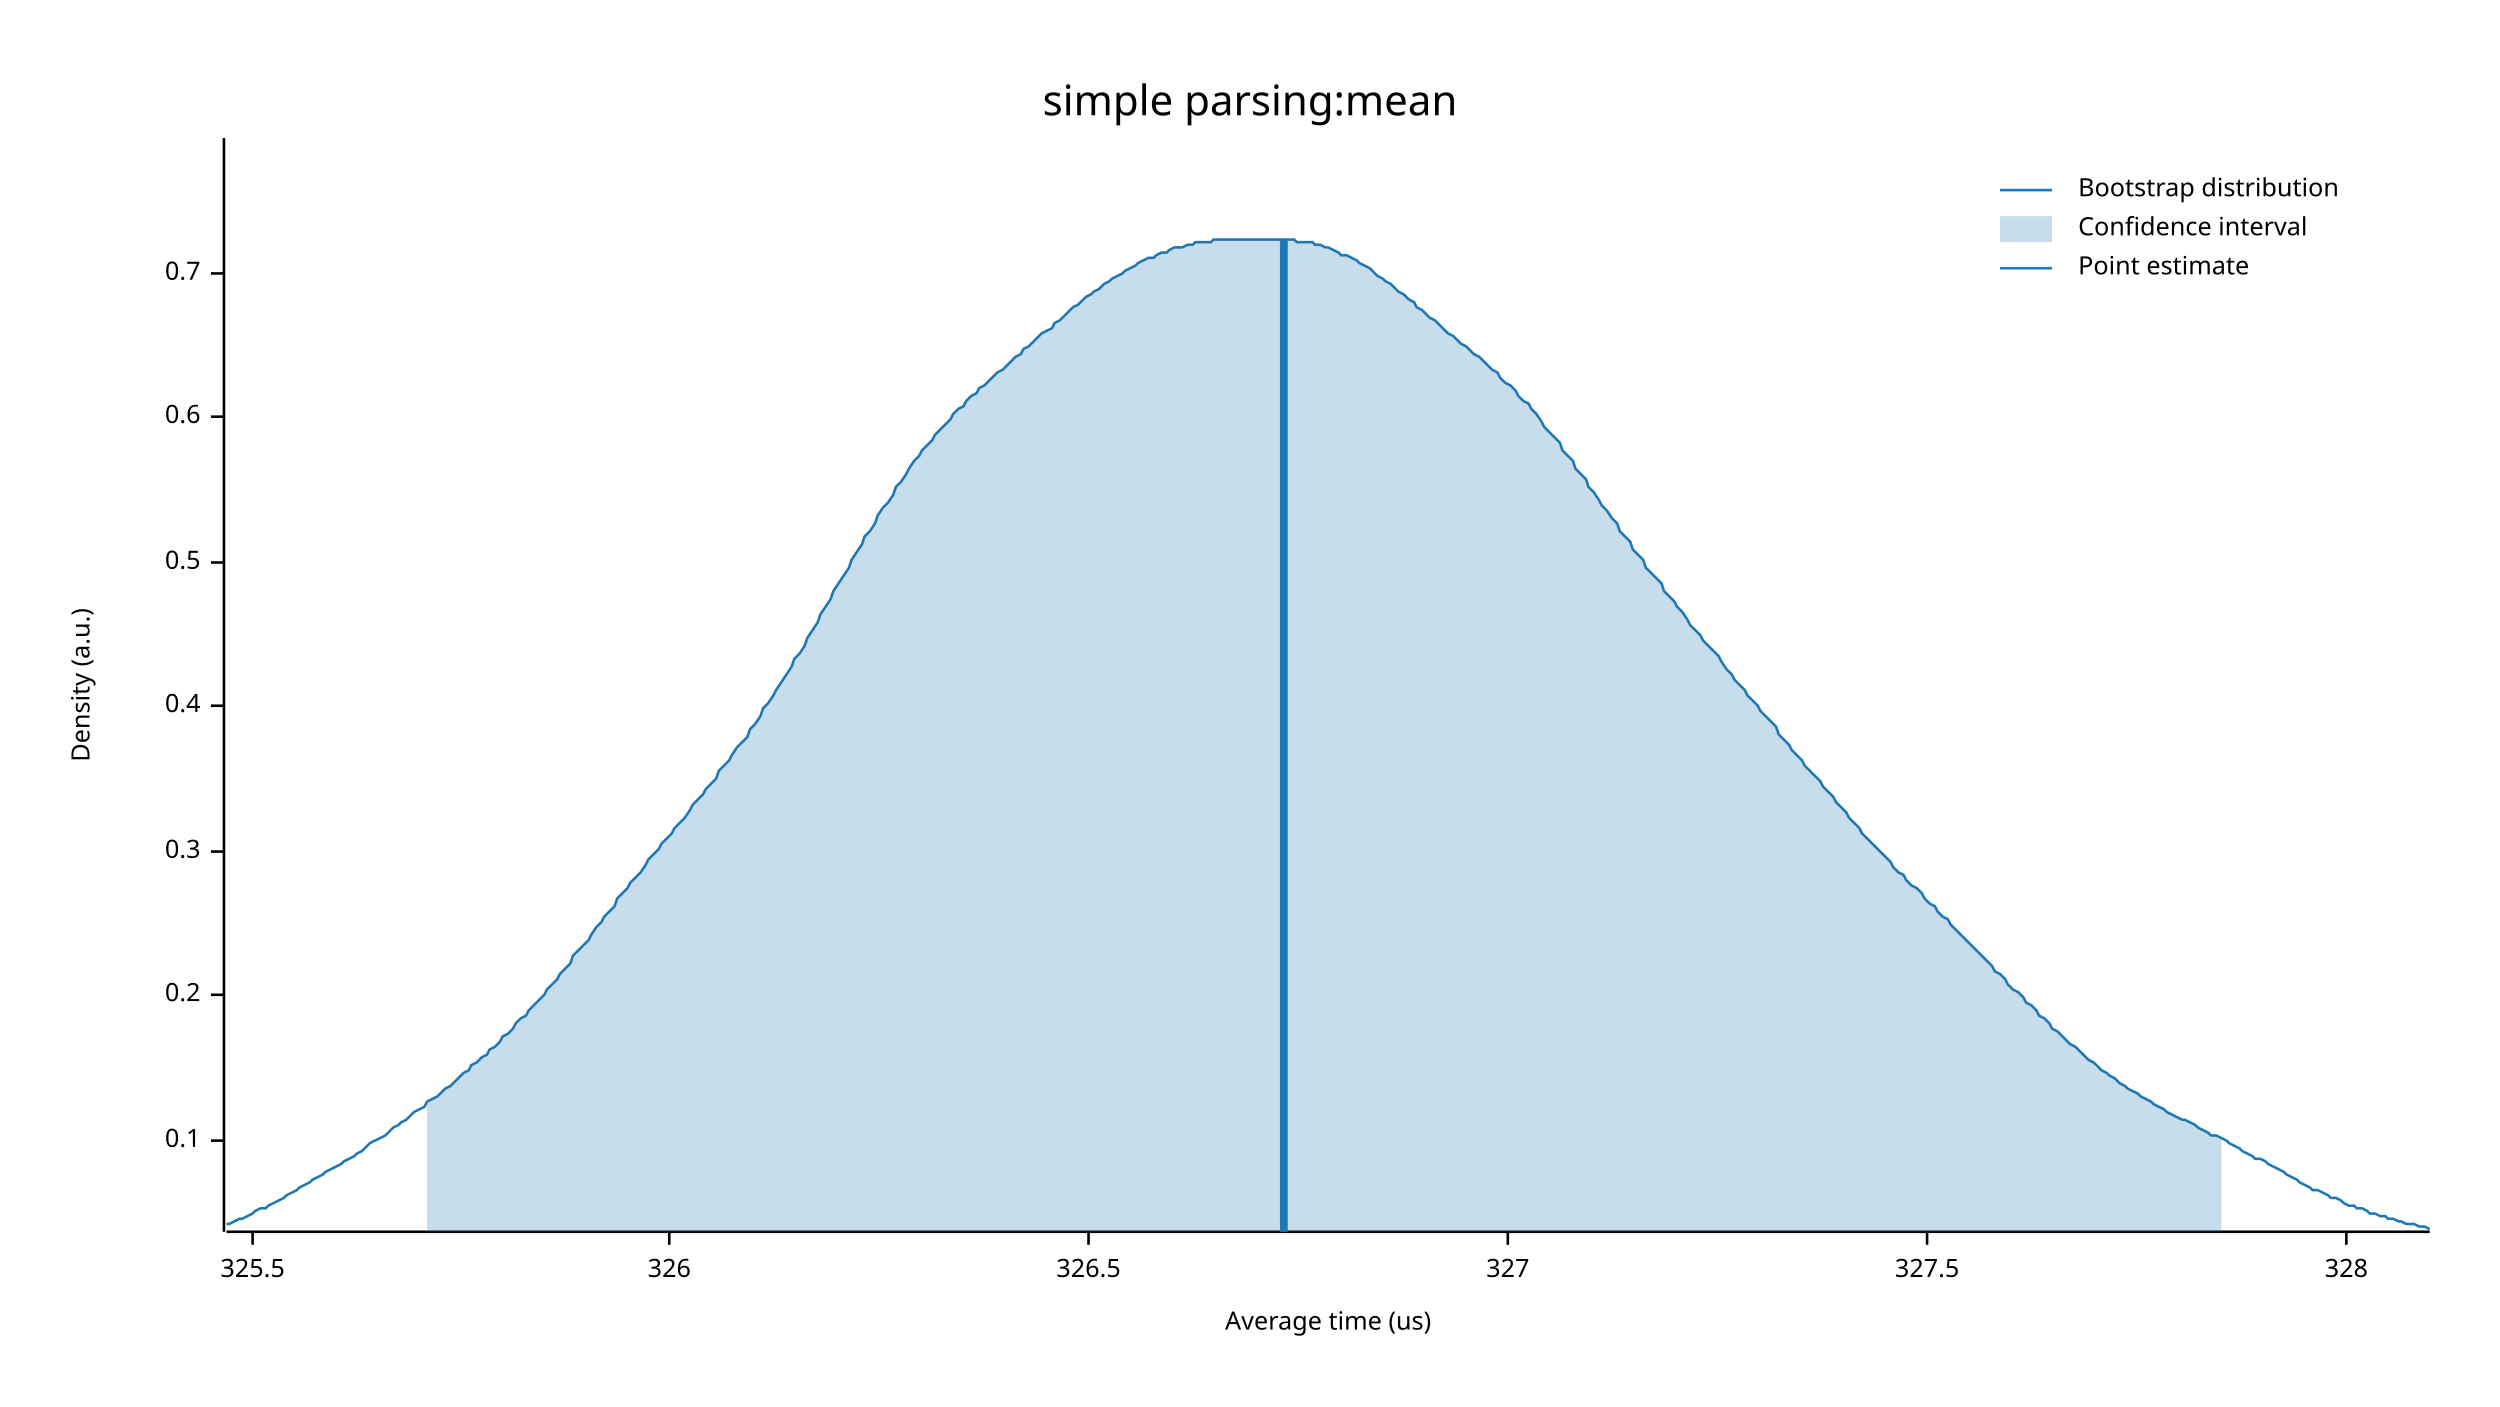
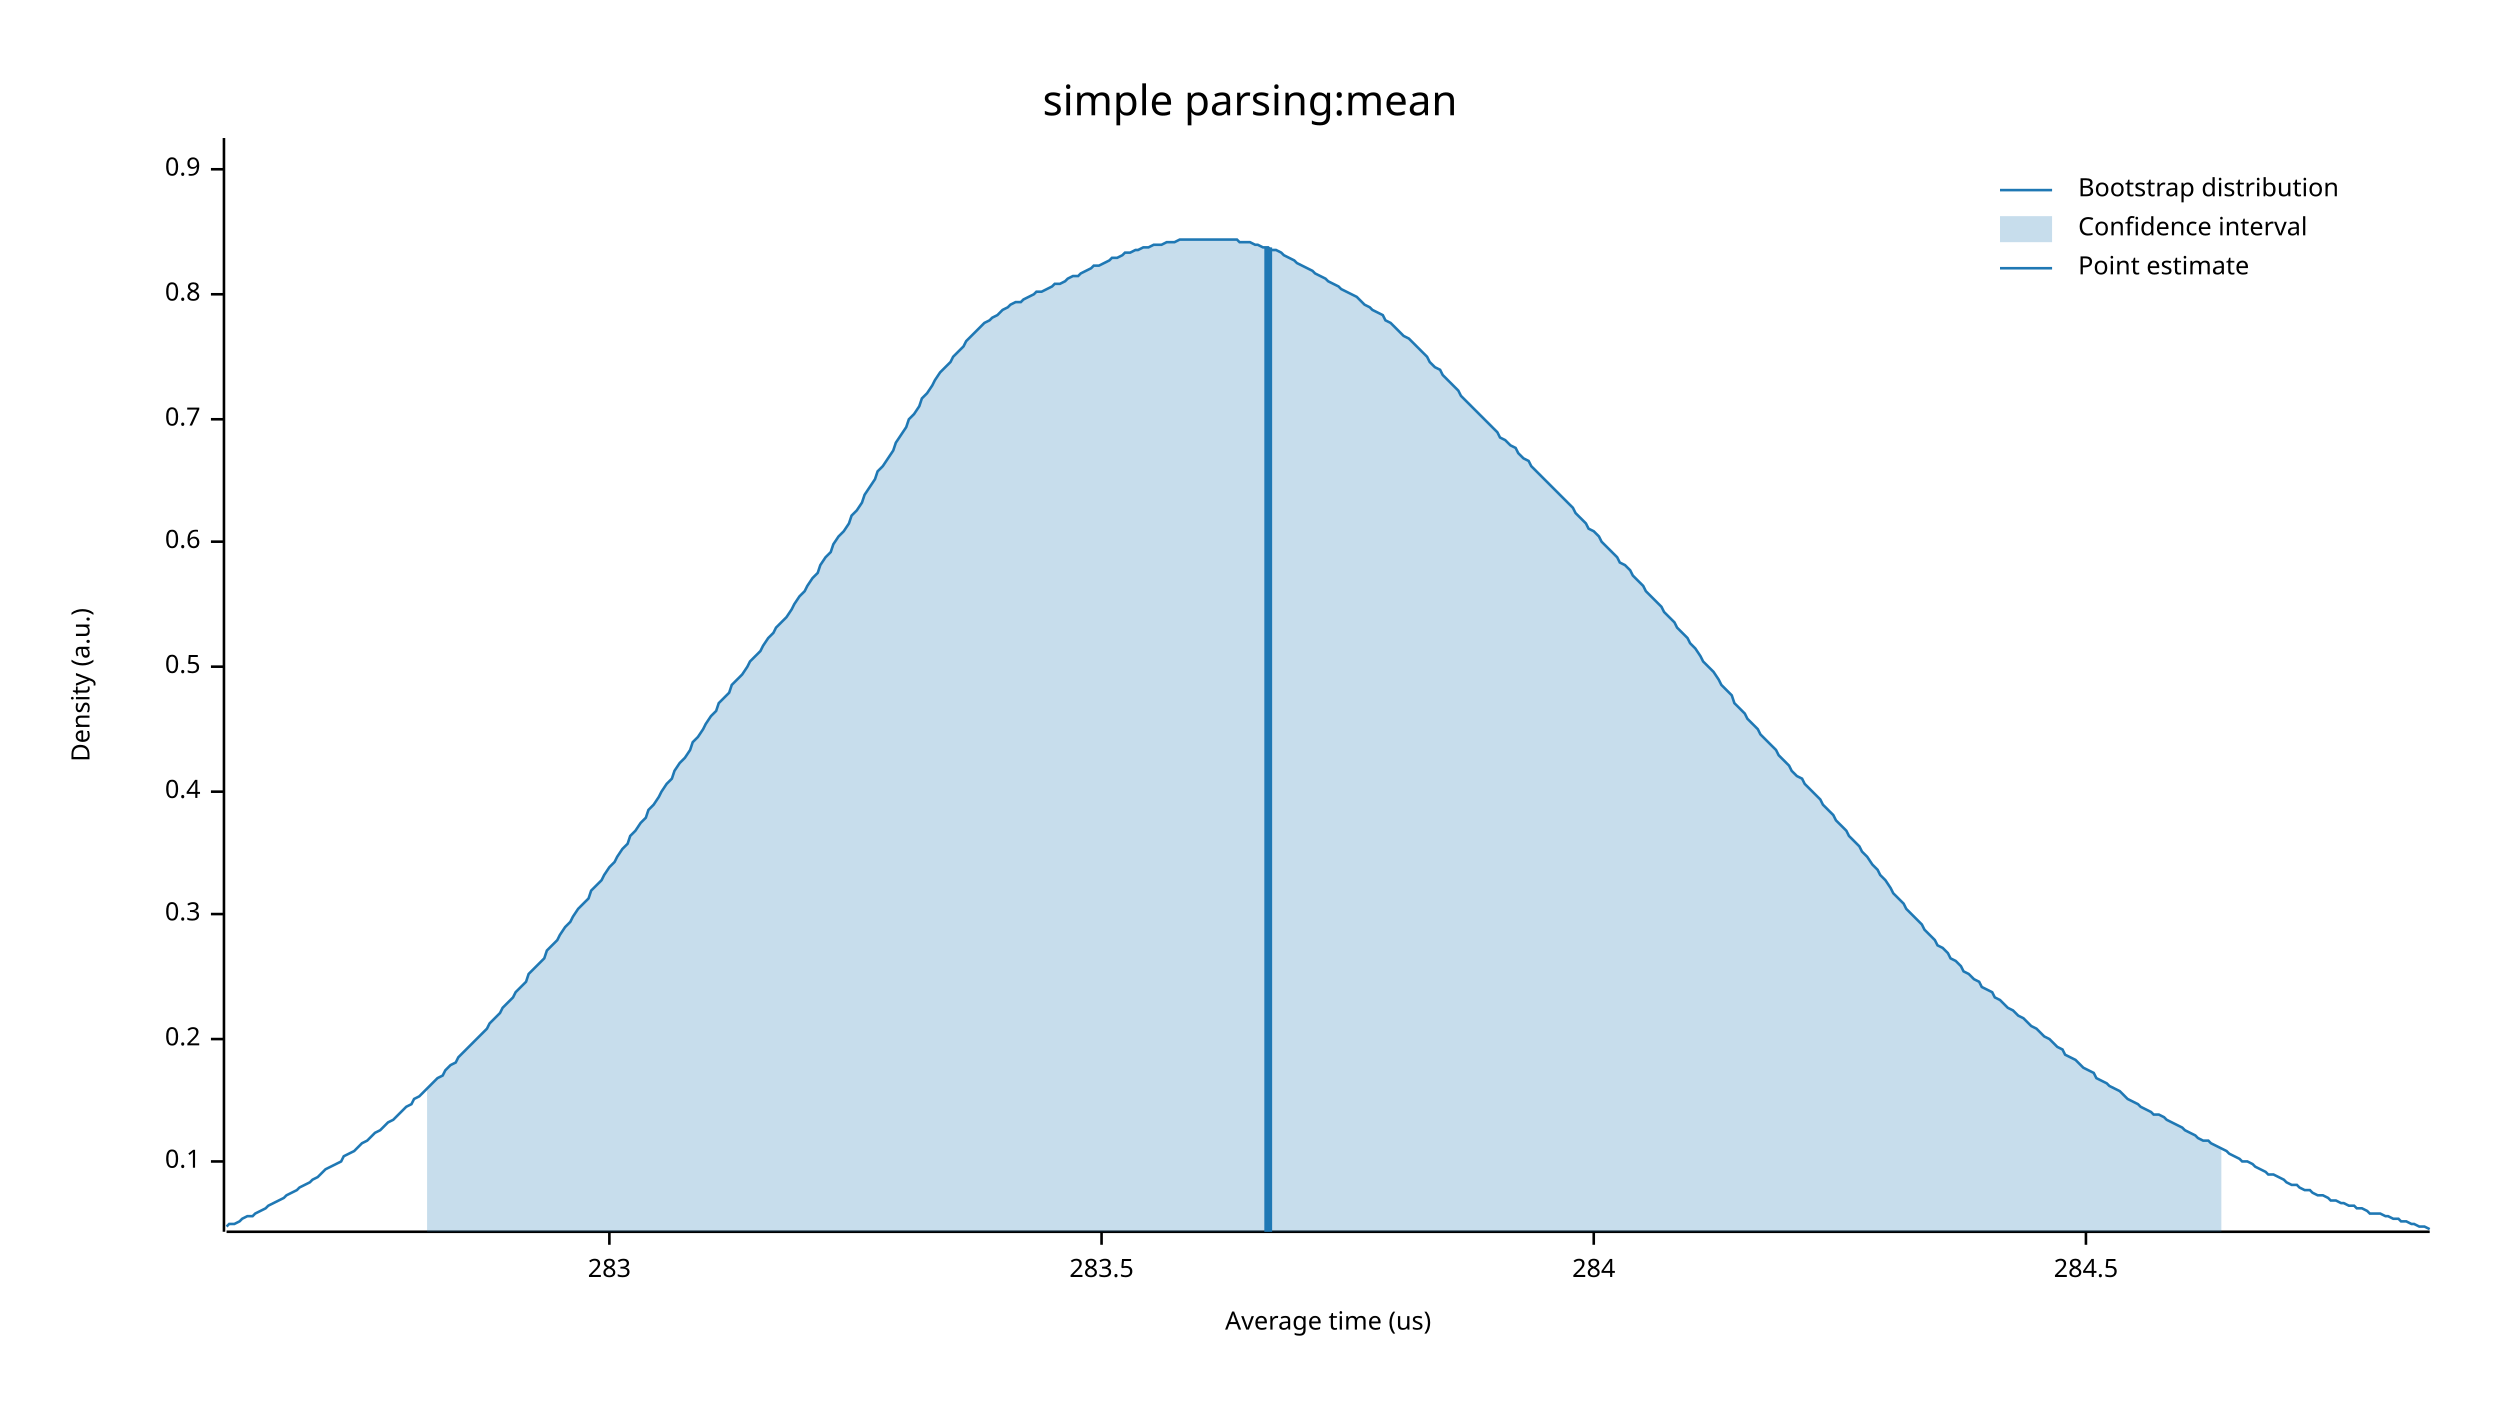
<svg xmlns="http://www.w3.org/2000/svg" width="960" height="540">
  <text x="480" y="32" dy="0.76em" text-anchor="middle" font-family="sans-serif" font-size="16.129" opacity="1" fill="#000000">
simple parsing:mean
</text>
  <text x="27" y="263" dy="0.76em" text-anchor="middle" font-family="sans-serif" font-size="9.677" opacity="1" fill="#000000" transform="rotate(270, 27, 263)">
Density (a.u.)
</text>
  <text x="510" y="513" dy="-0.5ex" text-anchor="middle" font-family="sans-serif" font-size="9.677" opacity="1" fill="#000000">
Average time (us)
</text>
  <polyline fill="none" opacity="1" stroke="#000000" stroke-width="1" points="86,53 86,473 " />
-   <text x="77" y="438" dy="0.5ex" text-anchor="end" font-family="sans-serif" font-size="9.677" opacity="1" fill="#000000">
+   <text x="77" y="446" dy="0.5ex" text-anchor="end" font-family="sans-serif" font-size="9.677" opacity="1" fill="#000000">
0.1
</text>
-   <polyline fill="none" opacity="1" stroke="#000000" stroke-width="1" points="81,438 86,438 " />
-   <text x="77" y="382" dy="0.5ex" text-anchor="end" font-family="sans-serif" font-size="9.677" opacity="1" fill="#000000">
+   <polyline fill="none" opacity="1" stroke="#000000" stroke-width="1" points="81,446 86,446 " />
+   <text x="77" y="399" dy="0.5ex" text-anchor="end" font-family="sans-serif" font-size="9.677" opacity="1" fill="#000000">
0.2
</text>
-   <polyline fill="none" opacity="1" stroke="#000000" stroke-width="1" points="81,382 86,382 " />
-   <text x="77" y="327" dy="0.5ex" text-anchor="end" font-family="sans-serif" font-size="9.677" opacity="1" fill="#000000">
+   <polyline fill="none" opacity="1" stroke="#000000" stroke-width="1" points="81,399 86,399 " />
+   <text x="77" y="351" dy="0.5ex" text-anchor="end" font-family="sans-serif" font-size="9.677" opacity="1" fill="#000000">
0.3
</text>
-   <polyline fill="none" opacity="1" stroke="#000000" stroke-width="1" points="81,327 86,327 " />
-   <text x="77" y="271" dy="0.5ex" text-anchor="end" font-family="sans-serif" font-size="9.677" opacity="1" fill="#000000">
+   <polyline fill="none" opacity="1" stroke="#000000" stroke-width="1" points="81,351 86,351 " />
+   <text x="77" y="304" dy="0.5ex" text-anchor="end" font-family="sans-serif" font-size="9.677" opacity="1" fill="#000000">
0.4
</text>
-   <polyline fill="none" opacity="1" stroke="#000000" stroke-width="1" points="81,271 86,271 " />
-   <text x="77" y="216" dy="0.5ex" text-anchor="end" font-family="sans-serif" font-size="9.677" opacity="1" fill="#000000">
+   <polyline fill="none" opacity="1" stroke="#000000" stroke-width="1" points="81,304 86,304 " />
+   <text x="77" y="256" dy="0.5ex" text-anchor="end" font-family="sans-serif" font-size="9.677" opacity="1" fill="#000000">
0.5
</text>
-   <polyline fill="none" opacity="1" stroke="#000000" stroke-width="1" points="81,216 86,216 " />
-   <text x="77" y="160" dy="0.5ex" text-anchor="end" font-family="sans-serif" font-size="9.677" opacity="1" fill="#000000">
+   <polyline fill="none" opacity="1" stroke="#000000" stroke-width="1" points="81,256 86,256 " />
+   <text x="77" y="208" dy="0.5ex" text-anchor="end" font-family="sans-serif" font-size="9.677" opacity="1" fill="#000000">
0.6
</text>
-   <polyline fill="none" opacity="1" stroke="#000000" stroke-width="1" points="81,160 86,160 " />
-   <text x="77" y="105" dy="0.5ex" text-anchor="end" font-family="sans-serif" font-size="9.677" opacity="1" fill="#000000">
+   <polyline fill="none" opacity="1" stroke="#000000" stroke-width="1" points="81,208 86,208 " />
+   <text x="77" y="161" dy="0.5ex" text-anchor="end" font-family="sans-serif" font-size="9.677" opacity="1" fill="#000000">
0.7
</text>
-   <polyline fill="none" opacity="1" stroke="#000000" stroke-width="1" points="81,105 86,105 " />
+   <polyline fill="none" opacity="1" stroke="#000000" stroke-width="1" points="81,161 86,161 " />
+   <text x="77" y="113" dy="0.5ex" text-anchor="end" font-family="sans-serif" font-size="9.677" opacity="1" fill="#000000">
+ 0.8
+ </text>
+   <polyline fill="none" opacity="1" stroke="#000000" stroke-width="1" points="81,113 86,113 " />
+   <text x="77" y="65" dy="0.5ex" text-anchor="end" font-family="sans-serif" font-size="9.677" opacity="1" fill="#000000">
+ 0.9
+ </text>
+   <polyline fill="none" opacity="1" stroke="#000000" stroke-width="1" points="81,65 86,65 " />
  <polyline fill="none" opacity="1" stroke="#000000" stroke-width="1" points="87,473 933,473 " />
-   <text x="97" y="483" dy="0.76em" text-anchor="middle" font-family="sans-serif" font-size="9.677" opacity="1" fill="#000000">
- 325.5
+   <text x="234" y="483" dy="0.76em" text-anchor="middle" font-family="sans-serif" font-size="9.677" opacity="1" fill="#000000">
+ 283
</text>
-   <polyline fill="none" opacity="1" stroke="#000000" stroke-width="1" points="97,473 97,478 " />
-   <text x="257" y="483" dy="0.76em" text-anchor="middle" font-family="sans-serif" font-size="9.677" opacity="1" fill="#000000">
- 326
+   <polyline fill="none" opacity="1" stroke="#000000" stroke-width="1" points="234,473 234,478 " />
+   <text x="423" y="483" dy="0.76em" text-anchor="middle" font-family="sans-serif" font-size="9.677" opacity="1" fill="#000000">
+ 283.5
</text>
-   <polyline fill="none" opacity="1" stroke="#000000" stroke-width="1" points="257,473 257,478 " />
-   <text x="418" y="483" dy="0.76em" text-anchor="middle" font-family="sans-serif" font-size="9.677" opacity="1" fill="#000000">
- 326.5
+   <polyline fill="none" opacity="1" stroke="#000000" stroke-width="1" points="423,473 423,478 " />
+   <text x="612" y="483" dy="0.76em" text-anchor="middle" font-family="sans-serif" font-size="9.677" opacity="1" fill="#000000">
+ 284
</text>
-   <polyline fill="none" opacity="1" stroke="#000000" stroke-width="1" points="418,473 418,478 " />
-   <text x="579" y="483" dy="0.76em" text-anchor="middle" font-family="sans-serif" font-size="9.677" opacity="1" fill="#000000">
- 327
+   <polyline fill="none" opacity="1" stroke="#000000" stroke-width="1" points="612,473 612,478 " />
+   <text x="801" y="483" dy="0.76em" text-anchor="middle" font-family="sans-serif" font-size="9.677" opacity="1" fill="#000000">
+ 284.5
</text>
-   <polyline fill="none" opacity="1" stroke="#000000" stroke-width="1" points="579,473 579,478 " />
-   <text x="740" y="483" dy="0.76em" text-anchor="middle" font-family="sans-serif" font-size="9.677" opacity="1" fill="#000000">
- 327.5
- </text>
-   <polyline fill="none" opacity="1" stroke="#000000" stroke-width="1" points="740,473 740,478 " />
-   <text x="901" y="483" dy="0.76em" text-anchor="middle" font-family="sans-serif" font-size="9.677" opacity="1" fill="#000000">
- 328
- </text>
-   <polyline fill="none" opacity="1" stroke="#000000" stroke-width="1" points="901,473 901,478 " />
-   <polyline fill="none" opacity="1" stroke="#1F78B4" stroke-width="1" points="87,470 88,470 90,469 92,468 93,468 95,467 97,466 98,465 100,464 102,464 103,463 105,462 107,461 109,460 110,459 112,458 114,457 115,456 117,455 119,454 120,453 122,452 124,451 125,450 127,449 129,448 131,447 132,446 134,445 136,444 137,443 139,442 141,440 142,439 144,438 146,437 148,436 149,435 151,433 153,432 154,431 156,430 158,428 159,427 161,426 163,425 164,423 166,422 168,421 170,419 171,418 173,417 175,415 176,414 178,412 180,411 181,409 183,408 185,406 187,405 188,403 190,402 192,400 193,398 195,397 197,395 198,393 200,391 202,390 203,388 205,386 207,384 209,382 210,380 212,378 214,376 215,374 217,372 219,370 220,367 222,365 224,363 226,361 227,359 229,356 231,354 232,352 234,350 236,348 237,345 239,343 241,341 242,339 244,337 246,335 248,332 249,330 251,328 253,326 254,324 256,322 258,320 259,318 261,316 263,314 265,311 266,309 268,307 270,305 271,303 273,301 275,299 276,296 278,294 280,292 281,290 283,287 285,285 287,283 288,280 290,278 292,275 293,272 295,270 297,267 298,265 300,262 302,259 304,256 305,253 307,251 309,248 310,245 312,242 314,239 315,236 317,233 319,230 320,227 322,224 324,221 326,218 327,215 329,212 331,209 332,206 334,204 336,201 337,198 339,195 341,193 343,190 344,187 346,185 348,182 349,180 351,177 353,175 354,173 356,171 358,169 359,167 361,165 363,163 365,161 366,159 368,157 370,156 371,154 373,152 375,151 376,149 378,148 380,146 381,145 383,143 385,142 387,140 388,139 390,137 392,136 393,134 395,133 397,131 398,130 400,128 402,127 404,126 405,124 407,123 409,121 410,120 412,118 414,117 415,116 417,114 419,113 420,112 422,111 424,109 426,108 427,107 429,106 431,105 432,104 434,103 436,102 437,101 439,100 441,99 443,99 444,98 446,97 448,97 449,96 451,95 453,95 454,95 456,94 458,94 459,93 461,93 463,93 465,93 466,92 468,92 470,92 471,92 473,92 475,92 476,92 478,92 480,92 482,92 483,92 485,92 487,92 488,92 490,92 492,92 493,92 495,92 497,92 498,93 500,93 502,93 504,93 505,94 507,94 509,95 510,95 512,96 514,97 515,98 517,98 519,99 521,100 522,101 524,102 526,103 527,104 529,106 531,107 532,108 534,109 536,111 537,112 539,113 541,115 543,116 544,118 546,119 548,121 549,122 551,123 553,125 554,126 556,128 558,129 560,131 561,132 563,133 565,135 566,136 568,137 570,139 571,140 573,142 575,143 576,145 578,147 580,148 582,150 583,152 585,154 587,155 588,157 590,159 592,162 593,164 595,166 597,168 599,170 600,173 602,175 604,177 605,180 607,182 609,184 610,187 612,189 614,192 615,194 617,196 619,199 621,201 622,204 624,206 626,208 627,211 629,213 631,215 632,218 634,220 636,222 638,224 639,227 641,229 643,231 644,233 646,235 648,238 649,240 651,242 653,244 654,246 656,248 658,250 660,252 661,254 663,257 665,259 666,261 668,263 670,265 671,267 673,269 675,271 676,273 678,275 680,277 682,279 683,282 685,284 687,286 688,288 690,290 692,292 693,294 695,296 697,298 699,300 700,302 702,304 704,306 705,308 707,310 709,312 710,314 712,316 714,318 715,320 717,322 719,324 721,326 722,327 724,329 726,331 727,333 729,335 731,336 732,338 734,340 736,341 738,343 739,345 741,347 743,348 744,350 746,352 748,353 749,355 751,357 753,359 754,360 756,362 758,364 760,366 761,367 763,369 765,371 766,373 768,374 770,376 771,378 773,380 775,381 777,383 778,385 780,386 782,388 783,390 785,391 787,393 788,395 790,396 792,398 793,399 795,401 797,402 799,404 800,405 802,407 804,408 805,409 807,411 809,412 810,413 812,414 814,416 816,417 817,418 819,419 821,420 822,421 824,422 826,423 827,424 829,425 831,426 832,427 834,428 836,429 838,430 839,430 841,431 843,432 844,433 846,434 848,435 849,436 851,436 853,437 855,438 856,439 858,440 860,441 861,442 863,443 865,444 866,445 868,445 870,446 871,447 873,448 875,449 877,450 878,451 880,452 882,453 883,454 885,455 887,456 888,457 890,457 892,458 894,459 895,460 897,460 899,461 900,462 902,463 904,463 905,464 907,464 909,465 910,466 912,466 914,467 916,467 917,468 919,468 921,469 922,469 924,470 926,470 927,470 929,471 931,471 933,472 " />
-   <polygon opacity="0.25" fill="#1F78B4" points="164,423 166,422 168,421 170,419 171,418 173,417 175,415 176,414 178,412 180,411 181,409 183,408 185,406 187,405 188,403 190,402 192,400 193,398 195,397 197,395 198,393 200,391 202,390 203,388 205,386 207,384 209,382 210,380 212,378 214,376 215,374 217,372 219,370 220,367 222,365 224,363 226,361 227,359 229,356 231,354 232,352 234,350 236,348 237,345 239,343 241,341 242,339 244,337 246,335 248,332 249,330 251,328 253,326 254,324 256,322 258,320 259,318 261,316 263,314 265,311 266,309 268,307 270,305 271,303 273,301 275,299 276,296 278,294 280,292 281,290 283,287 285,285 287,283 288,280 290,278 292,275 293,272 295,270 297,267 298,265 300,262 302,259 304,256 305,253 307,251 309,248 310,245 312,242 314,239 315,236 317,233 319,230 320,227 322,224 324,221 326,218 327,215 329,212 331,209 332,206 334,204 336,201 337,198 339,195 341,193 343,190 344,187 346,185 348,182 349,180 351,177 353,175 354,173 356,171 358,169 359,167 361,165 363,163 365,161 366,159 368,157 370,156 371,154 373,152 375,151 376,149 378,148 380,146 381,145 383,143 385,142 387,140 388,139 390,137 392,136 393,134 395,133 397,131 398,130 400,128 402,127 404,126 405,124 407,123 409,121 410,120 412,118 414,117 415,116 417,114 419,113 420,112 422,111 424,109 426,108 427,107 429,106 431,105 432,104 434,103 436,102 437,101 439,100 441,99 443,99 444,98 446,97 448,97 449,96 451,95 453,95 454,95 456,94 458,94 459,93 461,93 463,93 465,93 466,92 468,92 470,92 471,92 473,92 475,92 476,92 478,92 480,92 482,92 483,92 485,92 487,92 488,92 490,92 492,92 493,92 495,92 497,92 498,93 500,93 502,93 504,93 505,94 507,94 509,95 510,95 512,96 514,97 515,98 517,98 519,99 521,100 522,101 524,102 526,103 527,104 529,106 531,107 532,108 534,109 536,111 537,112 539,113 541,115 543,116 544,118 546,119 548,121 549,122 551,123 553,125 554,126 556,128 558,129 560,131 561,132 563,133 565,135 566,136 568,137 570,139 571,140 573,142 575,143 576,145 578,147 580,148 582,150 583,152 585,154 587,155 588,157 590,159 592,162 593,164 595,166 597,168 599,170 600,173 602,175 604,177 605,180 607,182 609,184 610,187 612,189 614,192 615,194 617,196 619,199 621,201 622,204 624,206 626,208 627,211 629,213 631,215 632,218 634,220 636,222 638,224 639,227 641,229 643,231 644,233 646,235 648,238 649,240 651,242 653,244 654,246 656,248 658,250 660,252 661,254 663,257 665,259 666,261 668,263 670,265 671,267 673,269 675,271 676,273 678,275 680,277 682,279 683,282 685,284 687,286 688,288 690,290 692,292 693,294 695,296 697,298 699,300 700,302 702,304 704,306 705,308 707,310 709,312 710,314 712,316 714,318 715,320 717,322 719,324 721,326 722,327 724,329 726,331 727,333 729,335 731,336 732,338 734,340 736,341 738,343 739,345 741,347 743,348 744,350 746,352 748,353 749,355 751,357 753,359 754,360 756,362 758,364 760,366 761,367 763,369 765,371 766,373 768,374 770,376 771,378 773,380 775,381 777,383 778,385 780,386 782,388 783,390 785,391 787,393 788,395 790,396 792,398 793,399 795,401 797,402 799,404 800,405 802,407 804,408 805,409 807,411 809,412 810,413 812,414 814,416 816,417 817,418 819,419 821,420 822,421 824,422 826,423 827,424 829,425 831,426 832,427 834,428 836,429 838,430 839,430 841,431 843,432 844,433 846,434 848,435 849,436 851,436 853,437 853,473 164,473 " />
-   <polyline fill="none" opacity="1" stroke="#1F78B4" stroke-width="3" points="493,473 493,92 " />
+   <polyline fill="none" opacity="1" stroke="#000000" stroke-width="1" points="801,473 801,478 " />
+   <polyline fill="none" opacity="1" stroke="#1F78B4" stroke-width="1" points="87,471 88,470 90,470 92,469 93,468 95,467 97,467 98,466 100,465 102,464 103,463 105,462 107,461 109,460 110,459 112,458 114,457 115,456 117,455 119,454 120,453 122,452 124,450 125,449 127,448 129,447 131,446 132,444 134,443 136,442 137,441 139,439 141,438 142,437 144,435 146,434 148,432 149,431 151,430 153,428 154,427 156,425 158,424 159,422 161,421 163,419 164,418 166,416 168,414 170,413 171,411 173,409 175,408 176,406 178,404 180,402 181,401 183,399 185,397 187,395 188,393 190,391 192,389 193,387 195,385 197,383 198,381 200,379 202,377 203,374 205,372 207,370 209,368 210,365 212,363 214,361 215,359 217,356 219,354 220,352 222,349 224,347 226,345 227,342 229,340 231,338 232,336 234,333 236,331 237,329 239,326 241,324 242,321 244,319 246,316 248,314 249,311 251,309 253,306 254,304 256,301 258,299 259,296 261,293 263,291 265,288 266,285 268,283 270,280 271,278 273,275 275,273 276,270 278,268 280,266 281,263 283,261 285,259 287,256 288,254 290,252 292,250 293,248 295,245 297,243 298,241 300,239 302,237 304,234 305,232 307,229 309,227 310,225 312,222 314,220 315,217 317,214 319,212 320,209 322,206 324,204 326,201 327,198 329,196 331,193 332,190 334,187 336,184 337,181 339,179 341,176 343,173 344,170 346,167 348,164 349,161 351,159 353,156 354,153 356,151 358,148 359,146 361,143 363,141 365,139 366,137 368,135 370,133 371,131 373,129 375,127 376,126 378,124 380,123 381,122 383,121 385,119 387,118 388,117 390,116 392,116 393,115 395,114 397,113 398,112 400,112 402,111 404,110 405,109 407,109 409,108 410,107 412,106 414,106 415,105 417,104 419,103 420,102 422,102 424,101 426,100 427,99 429,99 431,98 432,97 434,97 436,96 437,96 439,95 441,95 443,94 444,94 446,94 448,93 449,93 451,93 453,92 454,92 456,92 458,92 459,92 461,92 463,92 465,92 466,92 468,92 470,92 471,92 473,92 475,92 476,93 478,93 480,93 482,94 483,94 485,95 487,95 488,96 490,96 492,97 493,98 495,99 497,100 498,101 500,102 502,103 504,104 505,105 507,106 509,107 510,108 512,109 514,110 515,111 517,112 519,113 521,114 522,115 524,117 526,118 527,119 529,120 531,121 532,123 534,124 536,126 537,127 539,129 541,130 543,132 544,133 546,135 548,137 549,139 551,141 553,142 554,144 556,146 558,148 560,150 561,152 563,154 565,156 566,157 568,159 570,161 571,162 573,164 575,166 576,168 578,169 580,171 582,172 583,174 585,176 587,177 588,179 590,181 592,183 593,184 595,186 597,188 599,190 600,191 602,193 604,195 605,197 607,199 609,201 610,203 612,204 614,206 615,208 617,210 619,212 621,214 622,216 624,217 626,219 627,221 629,223 631,225 632,227 634,229 636,231 638,233 639,235 641,237 643,239 644,241 646,243 648,245 649,247 651,249 653,252 654,254 656,256 658,258 660,261 661,263 663,265 665,267 666,270 668,272 670,274 671,276 673,278 675,280 676,282 678,284 680,286 682,288 683,290 685,292 687,294 688,296 690,298 692,299 693,301 695,303 697,305 699,307 700,309 702,311 704,313 705,315 707,317 709,319 710,321 712,323 714,325 715,327 717,329 719,332 721,334 722,336 724,338 726,341 727,343 729,345 731,347 732,349 734,351 736,353 738,355 739,357 741,359 743,361 744,363 746,364 748,366 749,368 751,369 753,371 754,373 756,374 758,376 760,377 761,379 763,380 765,381 766,383 768,384 770,386 771,387 773,388 775,390 777,391 778,392 780,394 782,395 783,396 785,398 787,399 788,400 790,402 792,403 793,405 795,406 797,407 799,409 800,410 802,411 804,412 805,414 807,415 809,416 810,417 812,418 814,419 816,421 817,422 819,423 821,424 822,425 824,426 826,427 827,428 829,428 831,429 832,430 834,431 836,432 838,433 839,434 841,435 843,436 844,437 846,438 848,438 849,439 851,440 853,441 855,442 856,443 858,444 860,445 861,446 863,446 865,447 866,448 868,449 870,450 871,451 873,451 875,452 877,453 878,454 880,455 882,455 883,456 885,457 887,457 888,458 890,459 892,459 894,460 895,461 897,461 899,462 900,462 902,463 904,463 905,464 907,464 909,465 910,466 912,466 914,466 916,467 917,467 919,468 921,468 922,469 924,469 926,470 927,470 929,471 931,471 933,472 " />
+   <polygon opacity="0.25" fill="#1F78B4" points="164,418 166,416 168,414 170,413 171,411 173,409 175,408 176,406 178,404 180,402 181,401 183,399 185,397 187,395 188,393 190,391 192,389 193,387 195,385 197,383 198,381 200,379 202,377 203,374 205,372 207,370 209,368 210,365 212,363 214,361 215,359 217,356 219,354 220,352 222,349 224,347 226,345 227,342 229,340 231,338 232,336 234,333 236,331 237,329 239,326 241,324 242,321 244,319 246,316 248,314 249,311 251,309 253,306 254,304 256,301 258,299 259,296 261,293 263,291 265,288 266,285 268,283 270,280 271,278 273,275 275,273 276,270 278,268 280,266 281,263 283,261 285,259 287,256 288,254 290,252 292,250 293,248 295,245 297,243 298,241 300,239 302,237 304,234 305,232 307,229 309,227 310,225 312,222 314,220 315,217 317,214 319,212 320,209 322,206 324,204 326,201 327,198 329,196 331,193 332,190 334,187 336,184 337,181 339,179 341,176 343,173 344,170 346,167 348,164 349,161 351,159 353,156 354,153 356,151 358,148 359,146 361,143 363,141 365,139 366,137 368,135 370,133 371,131 373,129 375,127 376,126 378,124 380,123 381,122 383,121 385,119 387,118 388,117 390,116 392,116 393,115 395,114 397,113 398,112 400,112 402,111 404,110 405,109 407,109 409,108 410,107 412,106 414,106 415,105 417,104 419,103 420,102 422,102 424,101 426,100 427,99 429,99 431,98 432,97 434,97 436,96 437,96 439,95 441,95 443,94 444,94 446,94 448,93 449,93 451,93 453,92 454,92 456,92 458,92 459,92 461,92 463,92 465,92 466,92 468,92 470,92 471,92 473,92 475,92 476,93 478,93 480,93 482,94 483,94 485,95 487,95 488,96 490,96 492,97 493,98 495,99 497,100 498,101 500,102 502,103 504,104 505,105 507,106 509,107 510,108 512,109 514,110 515,111 517,112 519,113 521,114 522,115 524,117 526,118 527,119 529,120 531,121 532,123 534,124 536,126 537,127 539,129 541,130 543,132 544,133 546,135 548,137 549,139 551,141 553,142 554,144 556,146 558,148 560,150 561,152 563,154 565,156 566,157 568,159 570,161 571,162 573,164 575,166 576,168 578,169 580,171 582,172 583,174 585,176 587,177 588,179 590,181 592,183 593,184 595,186 597,188 599,190 600,191 602,193 604,195 605,197 607,199 609,201 610,203 612,204 614,206 615,208 617,210 619,212 621,214 622,216 624,217 626,219 627,221 629,223 631,225 632,227 634,229 636,231 638,233 639,235 641,237 643,239 644,241 646,243 648,245 649,247 651,249 653,252 654,254 656,256 658,258 660,261 661,263 663,265 665,267 666,270 668,272 670,274 671,276 673,278 675,280 676,282 678,284 680,286 682,288 683,290 685,292 687,294 688,296 690,298 692,299 693,301 695,303 697,305 699,307 700,309 702,311 704,313 705,315 707,317 709,319 710,321 712,323 714,325 715,327 717,329 719,332 721,334 722,336 724,338 726,341 727,343 729,345 731,347 732,349 734,351 736,353 738,355 739,357 741,359 743,361 744,363 746,364 748,366 749,368 751,369 753,371 754,373 756,374 758,376 760,377 761,379 763,380 765,381 766,383 768,384 770,386 771,387 773,388 775,390 777,391 778,392 780,394 782,395 783,396 785,398 787,399 788,400 790,402 792,403 793,405 795,406 797,407 799,409 800,410 802,411 804,412 805,414 807,415 809,416 810,417 812,418 814,419 816,421 817,422 819,423 821,424 822,425 824,426 826,427 827,428 829,428 831,429 832,430 834,431 836,432 838,433 839,434 841,435 843,436 844,437 846,438 848,438 849,439 851,440 853,441 853,473 164,473 " />
+   <polyline fill="none" opacity="1" stroke="#1F78B4" stroke-width="3" points="487,473 487,95 " />
  <text x="798" y="68" dy="0.76em" text-anchor="start" font-family="sans-serif" font-size="9.677" opacity="1" fill="#000000">
Bootstrap distribution
</text>
  <text x="798" y="83" dy="0.76em" text-anchor="start" font-family="sans-serif" font-size="9.677" opacity="1" fill="#000000">
Confidence interval
</text>
  <text x="798" y="98" dy="0.76em" text-anchor="start" font-family="sans-serif" font-size="9.677" opacity="1" fill="#000000">
Point estimate
</text>
  <polyline fill="none" opacity="1" stroke="#1F78B4" stroke-width="1" points="768,73 788,73 " />
  <rect x="768" y="83" width="20" height="10" opacity="0.25" fill="#1F78B4" stroke="none" />
  <polyline fill="none" opacity="1" stroke="#1F78B4" stroke-width="1" points="768,103 788,103 " />
</svg>
